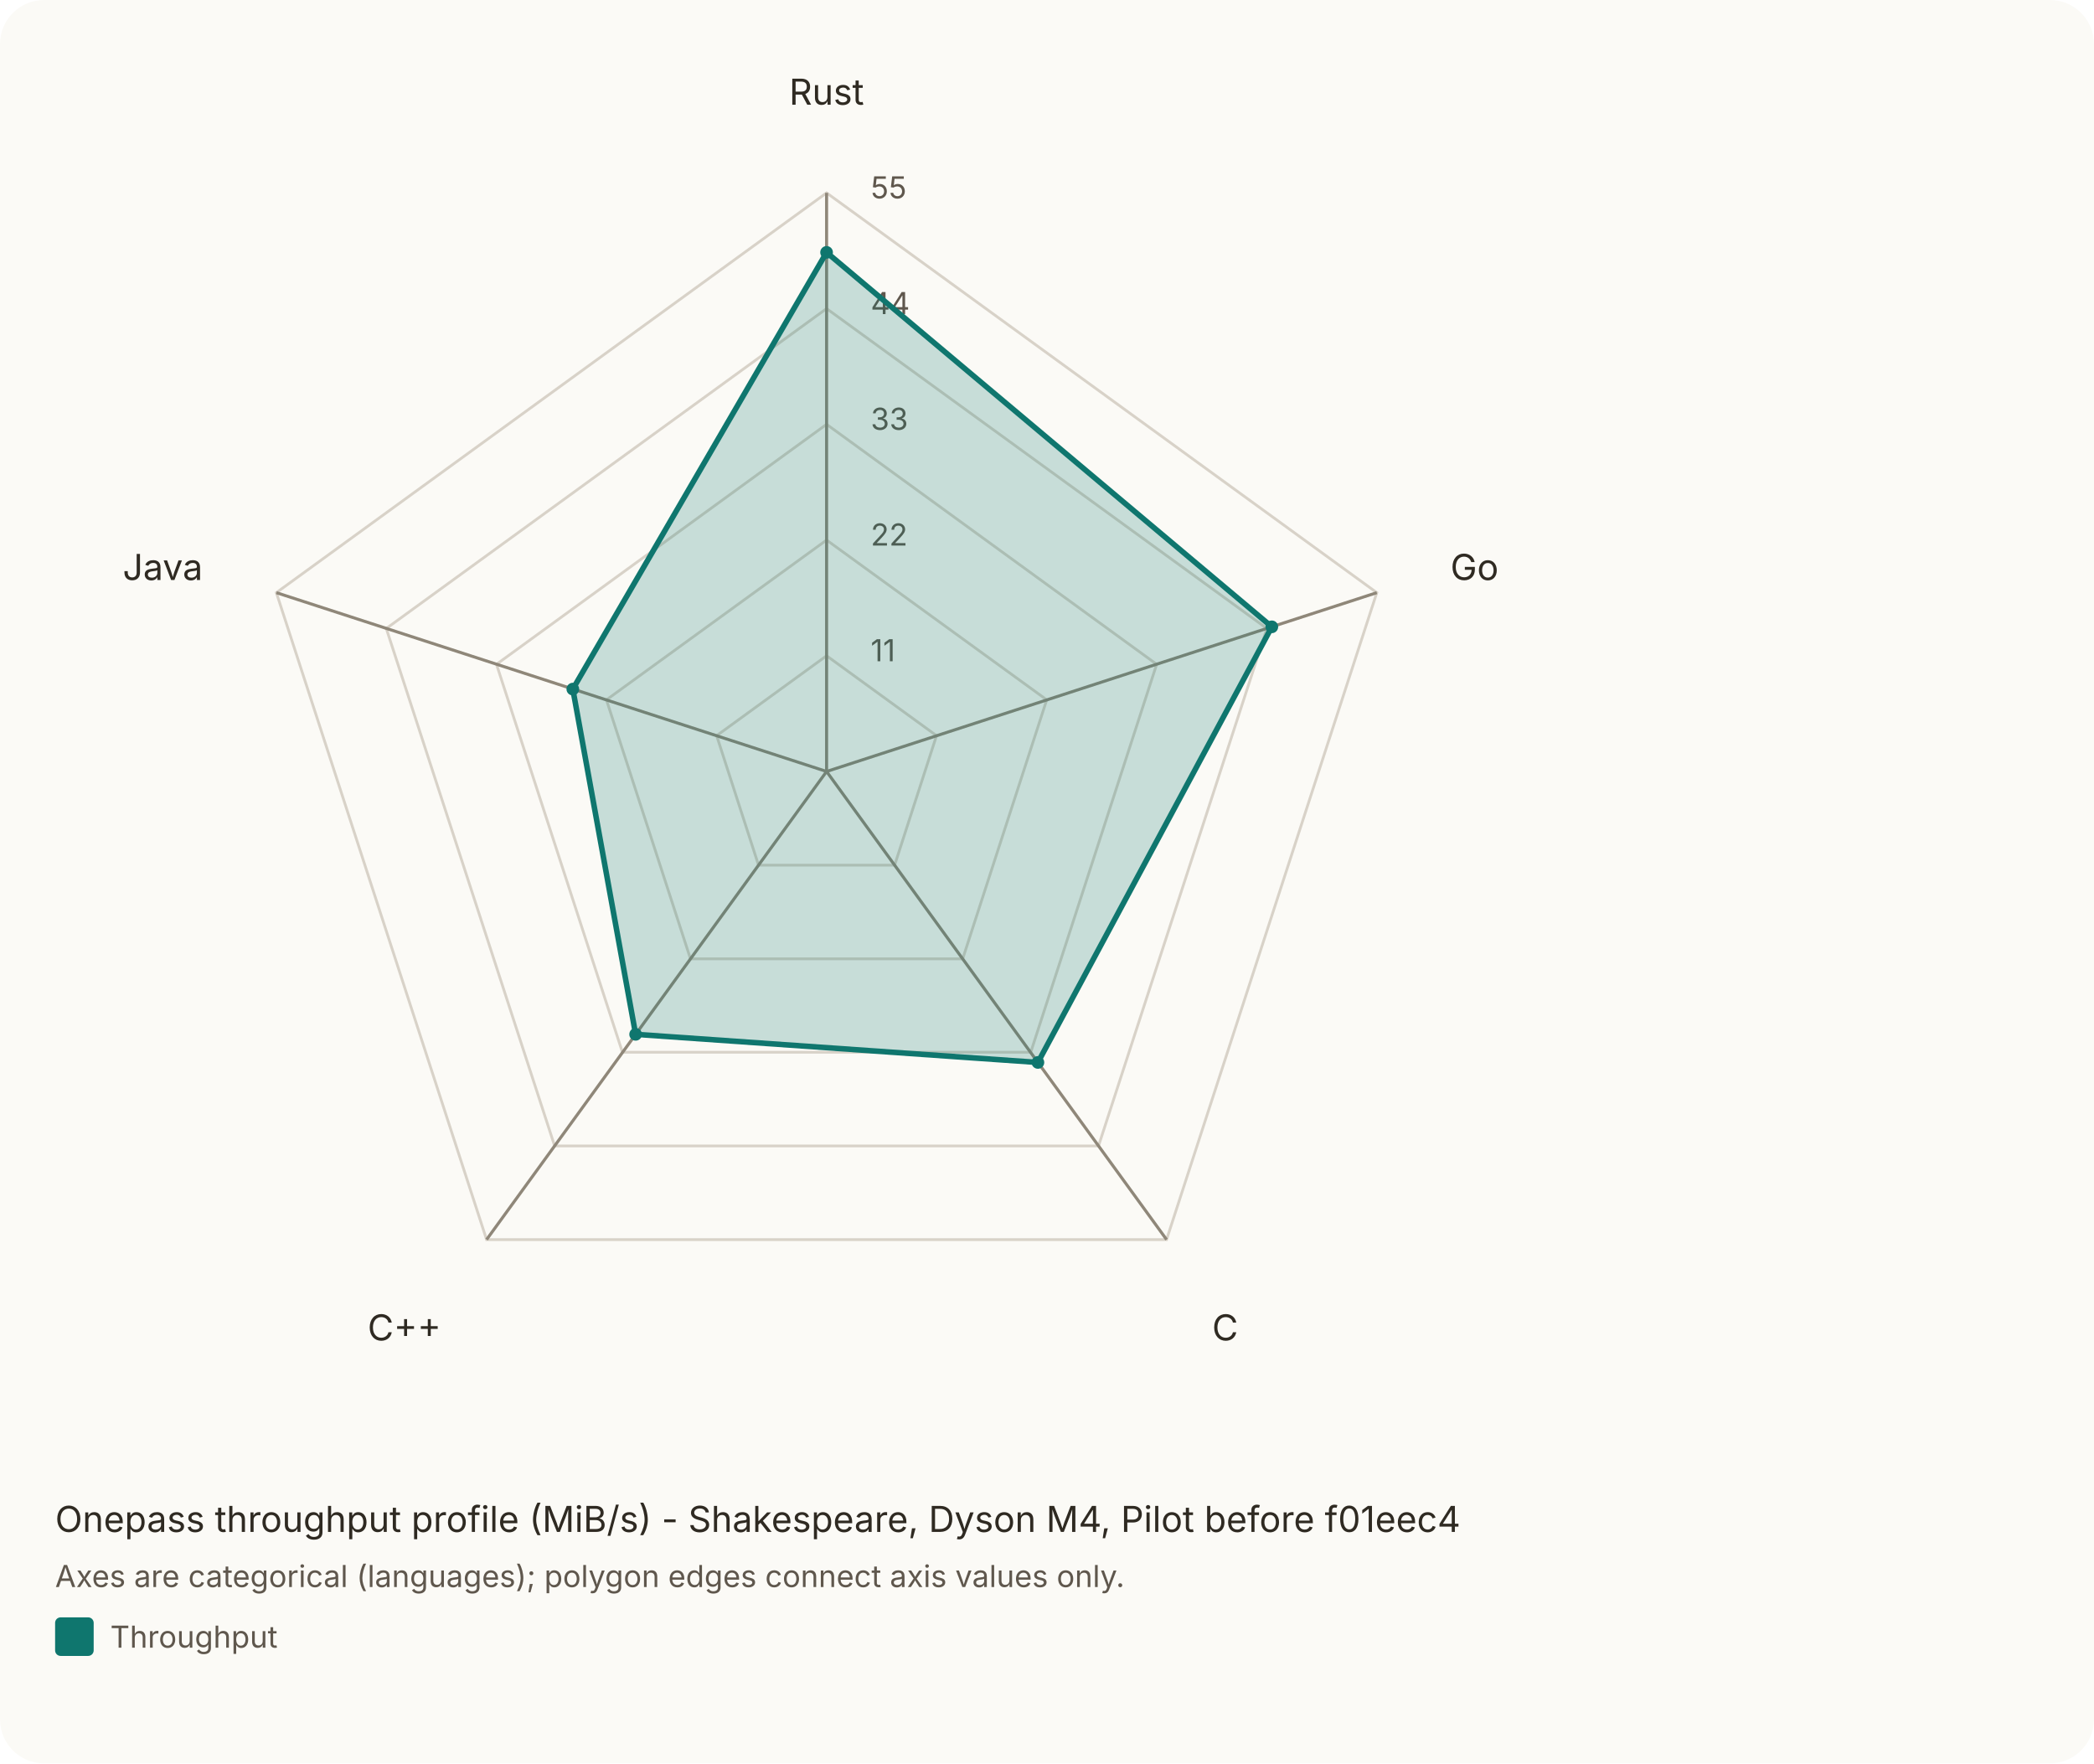
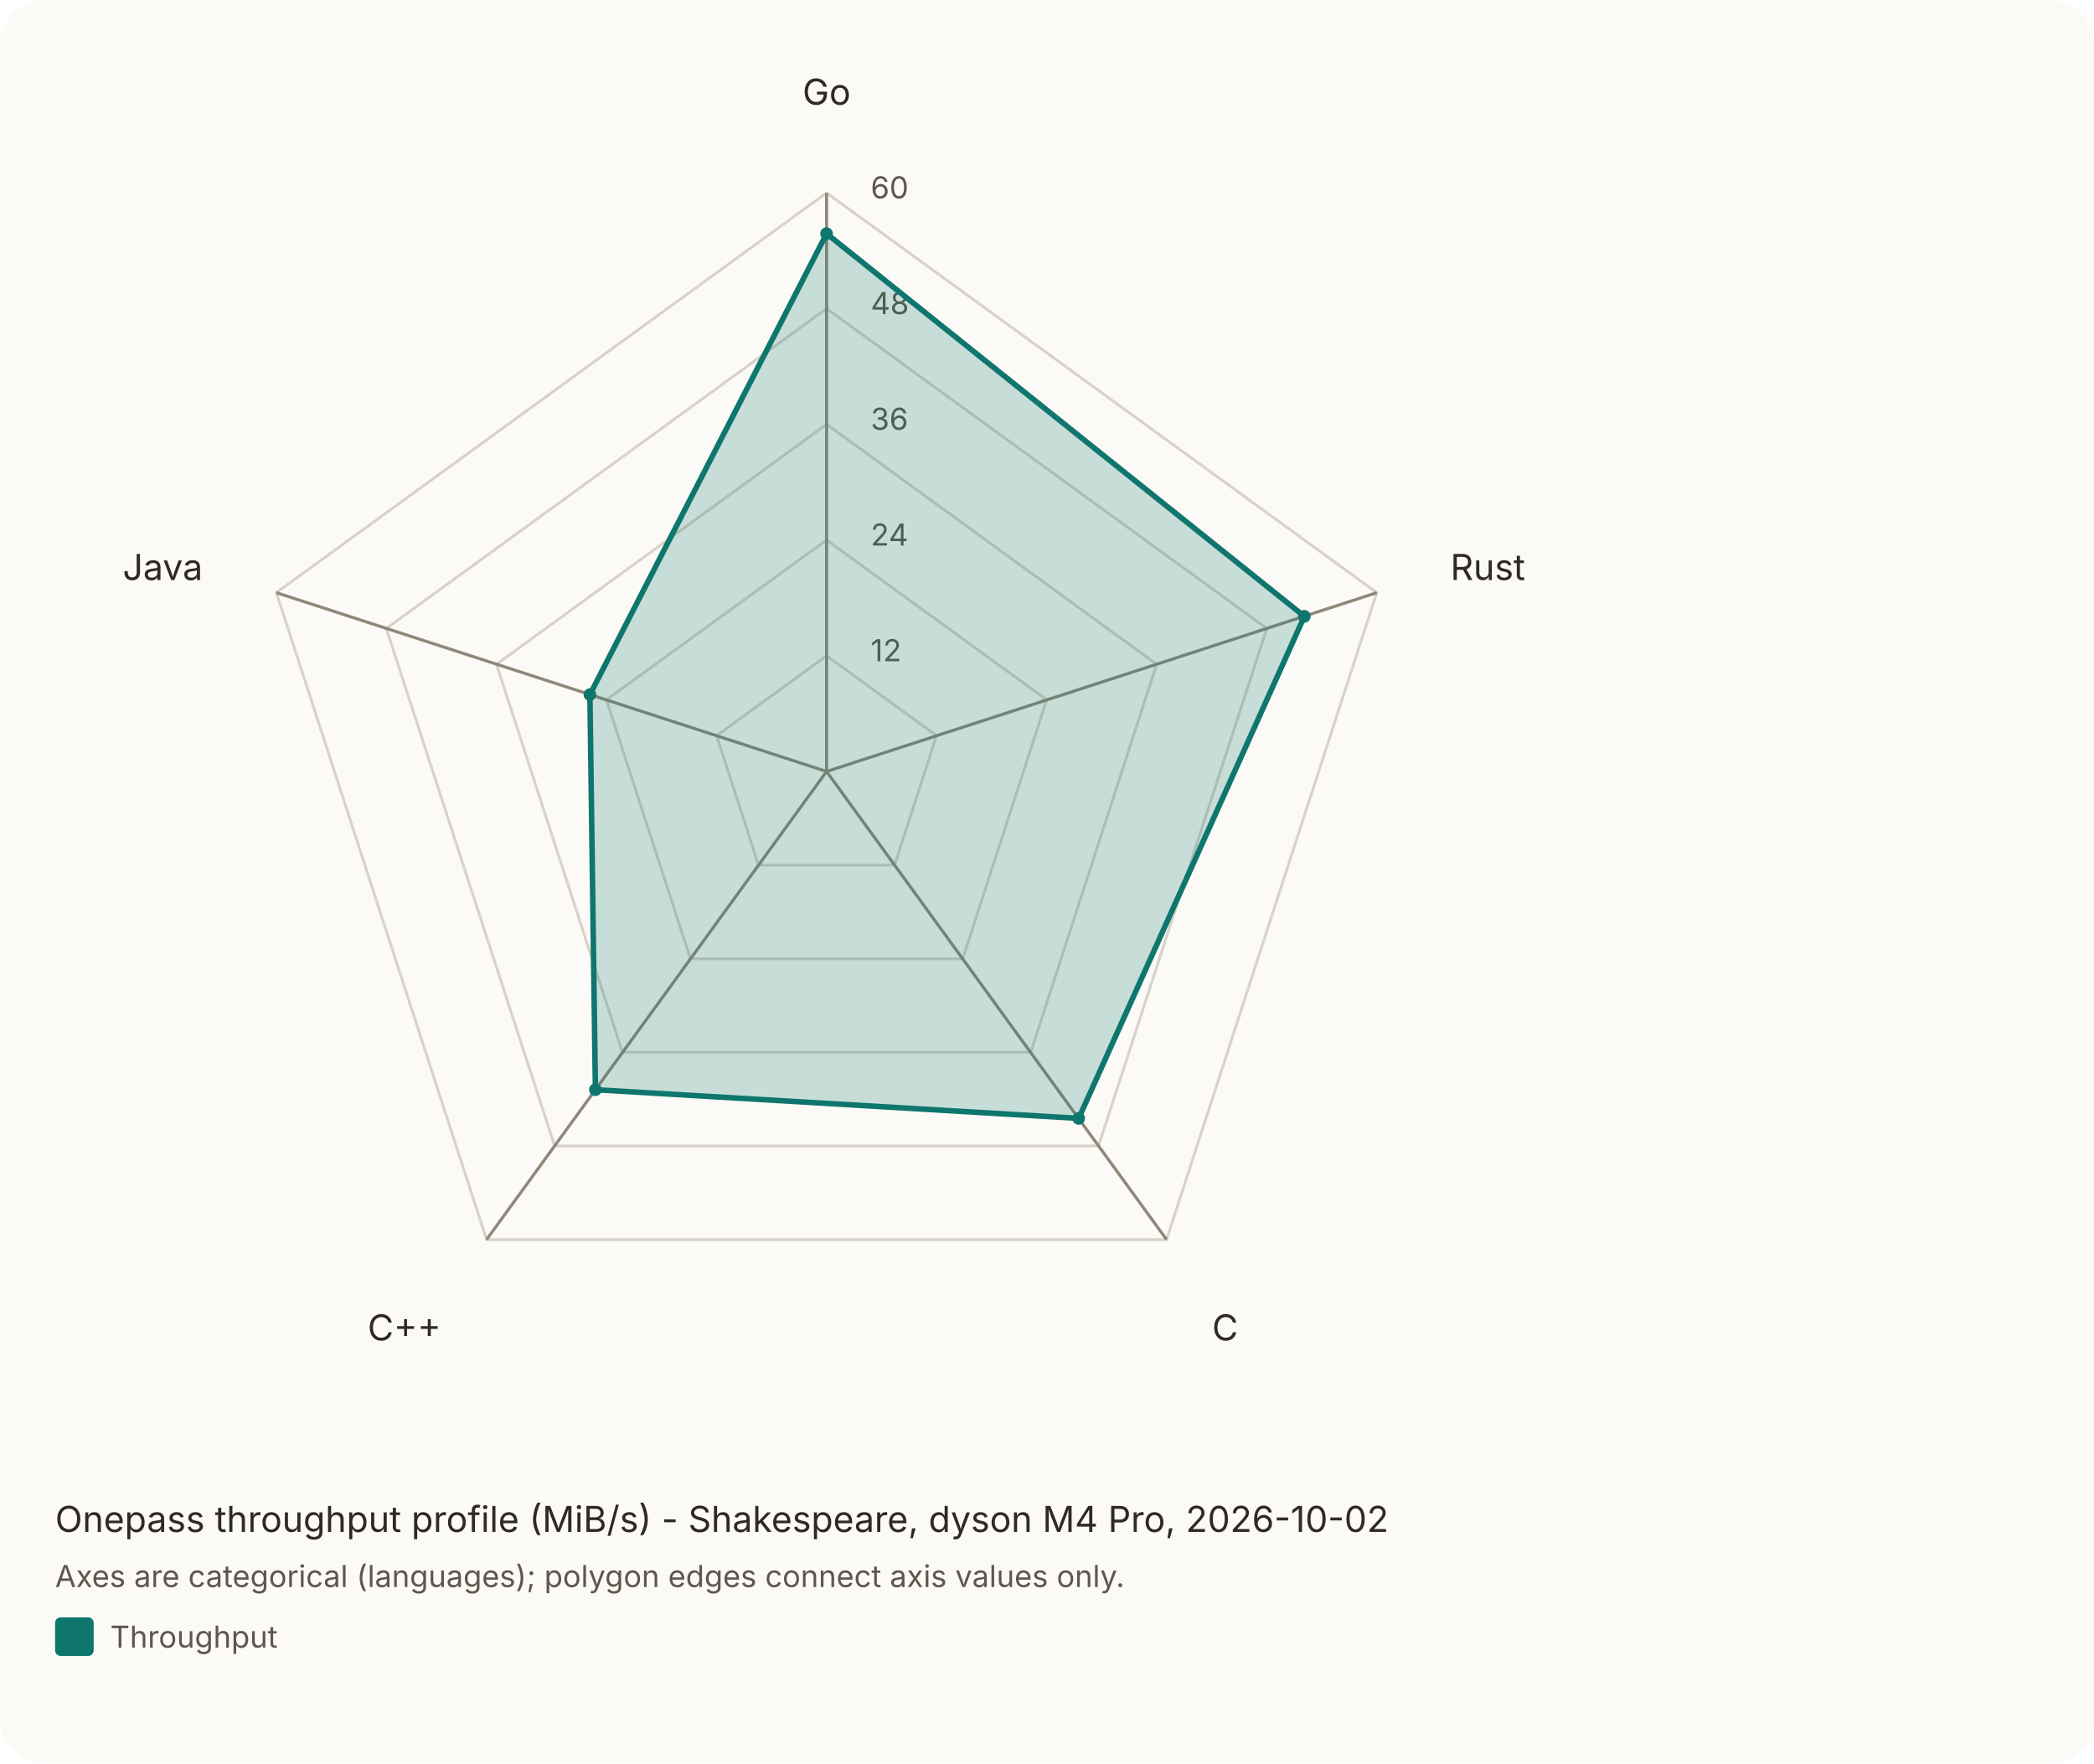
<svg xmlns="http://www.w3.org/2000/svg" viewBox="0 0 760 640" role="img" aria-labelledby="title desc">
  <style>
    .bg { fill: #fbfaf6; }
    .grid { fill: none; stroke: #d8d2c8; stroke-width: 1; }
    .axis { stroke: #8f8779; stroke-width: 1.1; }
    .label { fill: #2f2a22; font: 13px ui-sans-serif, -apple-system, BlinkMacSystemFont, "Segoe UI", sans-serif; }
    .small { fill: #5f574d; font: 11px ui-sans-serif, -apple-system, BlinkMacSystemFont, "Segoe UI", sans-serif; }
  </style>
  <rect class="bg" x="0" y="0" width="760" height="640" rx="16" />
  <polygon class="grid" points="300.0,238.0 339.9,267.0 324.7,314.0 275.3,314.0 260.1,267.0" />
  <polygon class="grid" points="300.0,196.0 379.9,254.0 349.4,348.0 250.6,348.0 220.1,254.0" />
  <polygon class="grid" points="300.0,154.0 419.8,241.1 374.1,381.9 225.9,381.9 180.2,241.1" />
  <polygon class="grid" points="300.0,112.0 459.8,228.1 398.7,415.9 201.3,415.9 140.2,228.1" />
  <polygon class="grid" points="300.0,70.0 499.7,215.1 423.4,449.9 176.6,449.9 100.3,215.1" />
  <line class="axis" x1="300" y1="280" x2="300.0" y2="70.0" />
  <line class="axis" x1="300" y1="280" x2="499.7" y2="215.1" />
  <line class="axis" x1="300" y1="280" x2="423.4" y2="449.9" />
  <line class="axis" x1="300" y1="280" x2="176.6" y2="449.9" />
  <line class="axis" x1="300" y1="280" x2="100.3" y2="215.1" />
-   <text class="small" x="316.0" y="240.0">11</text>
-   <text class="small" x="316.0" y="198.0">22</text>
-   <text class="small" x="316.0" y="156.0">33</text>
-   <text class="small" x="316.0" y="114.0">44</text>
-   <text class="small" x="316.0" y="72.0">55</text>
-   <text class="label" x="300.0" y="38.0" text-anchor="middle">Rust</text>
-   <text class="label" x="526.4" y="210.5" text-anchor="start">Go</text>
+   <text class="small" x="316.0" y="240.0">12</text>
+   <text class="small" x="316.0" y="198.0">24</text>
+   <text class="small" x="316.0" y="156.0">36</text>
+   <text class="small" x="316.0" y="114.0">48</text>
+   <text class="small" x="316.0" y="72.0">60</text>
+   <text class="label" x="300.0" y="38.0" text-anchor="middle">Go</text>
+   <text class="label" x="526.4" y="210.5" text-anchor="start">Rust</text>
  <text class="label" x="439.9" y="486.5" text-anchor="start">C</text>
  <text class="label" x="160.1" y="486.5" text-anchor="end">C++</text>
  <text class="label" x="73.6" y="210.5" text-anchor="end">Java</text>
-   <polygon points="300.0,91.6 461.6,227.5 376.7,385.6 230.7,375.4 207.9,250.1" fill="#0f766e" fill-opacity="0.22" stroke="#0f766e" stroke-width="2" />
-   <circle cx="300.0" cy="91.6" r="2.3" fill="#0f766e" />
-   <circle cx="461.6" cy="227.5" r="2.3" fill="#0f766e" />
-   <circle cx="376.7" cy="385.6" r="2.3" fill="#0f766e" />
-   <circle cx="230.7" cy="375.4" r="2.3" fill="#0f766e" />
-   <circle cx="207.9" cy="250.1" r="2.3" fill="#0f766e" />
-   <text class="label" x="20" y="556">Onepass throughput profile (MiB/s) - Shakespeare, Dyson M4, Pilot before f01eec4</text>
+   <polygon points="300.0,84.8 473.4,223.7 391.5,405.9 216.1,395.5 214.1,252.1" fill="#0f766e" fill-opacity="0.22" stroke="#0f766e" stroke-width="2" />
+   <circle cx="300.0" cy="84.8" r="2.3" fill="#0f766e" />
+   <circle cx="473.4" cy="223.7" r="2.3" fill="#0f766e" />
+   <circle cx="391.5" cy="405.9" r="2.3" fill="#0f766e" />
+   <circle cx="216.1" cy="395.5" r="2.3" fill="#0f766e" />
+   <circle cx="214.1" cy="252.1" r="2.3" fill="#0f766e" />
+   <text class="label" x="20" y="556">Onepass throughput profile (MiB/s) - Shakespeare, dyson M4 Pro, 2026-10-02</text>
  <text class="small" x="20" y="576">Axes are categorical (languages); polygon edges connect axis values only.</text>
  <rect x="20" y="587" width="14" height="14" rx="2" fill="#0f766e" />
  <text class="small" x="40" y="598">Throughput</text>
</svg>
